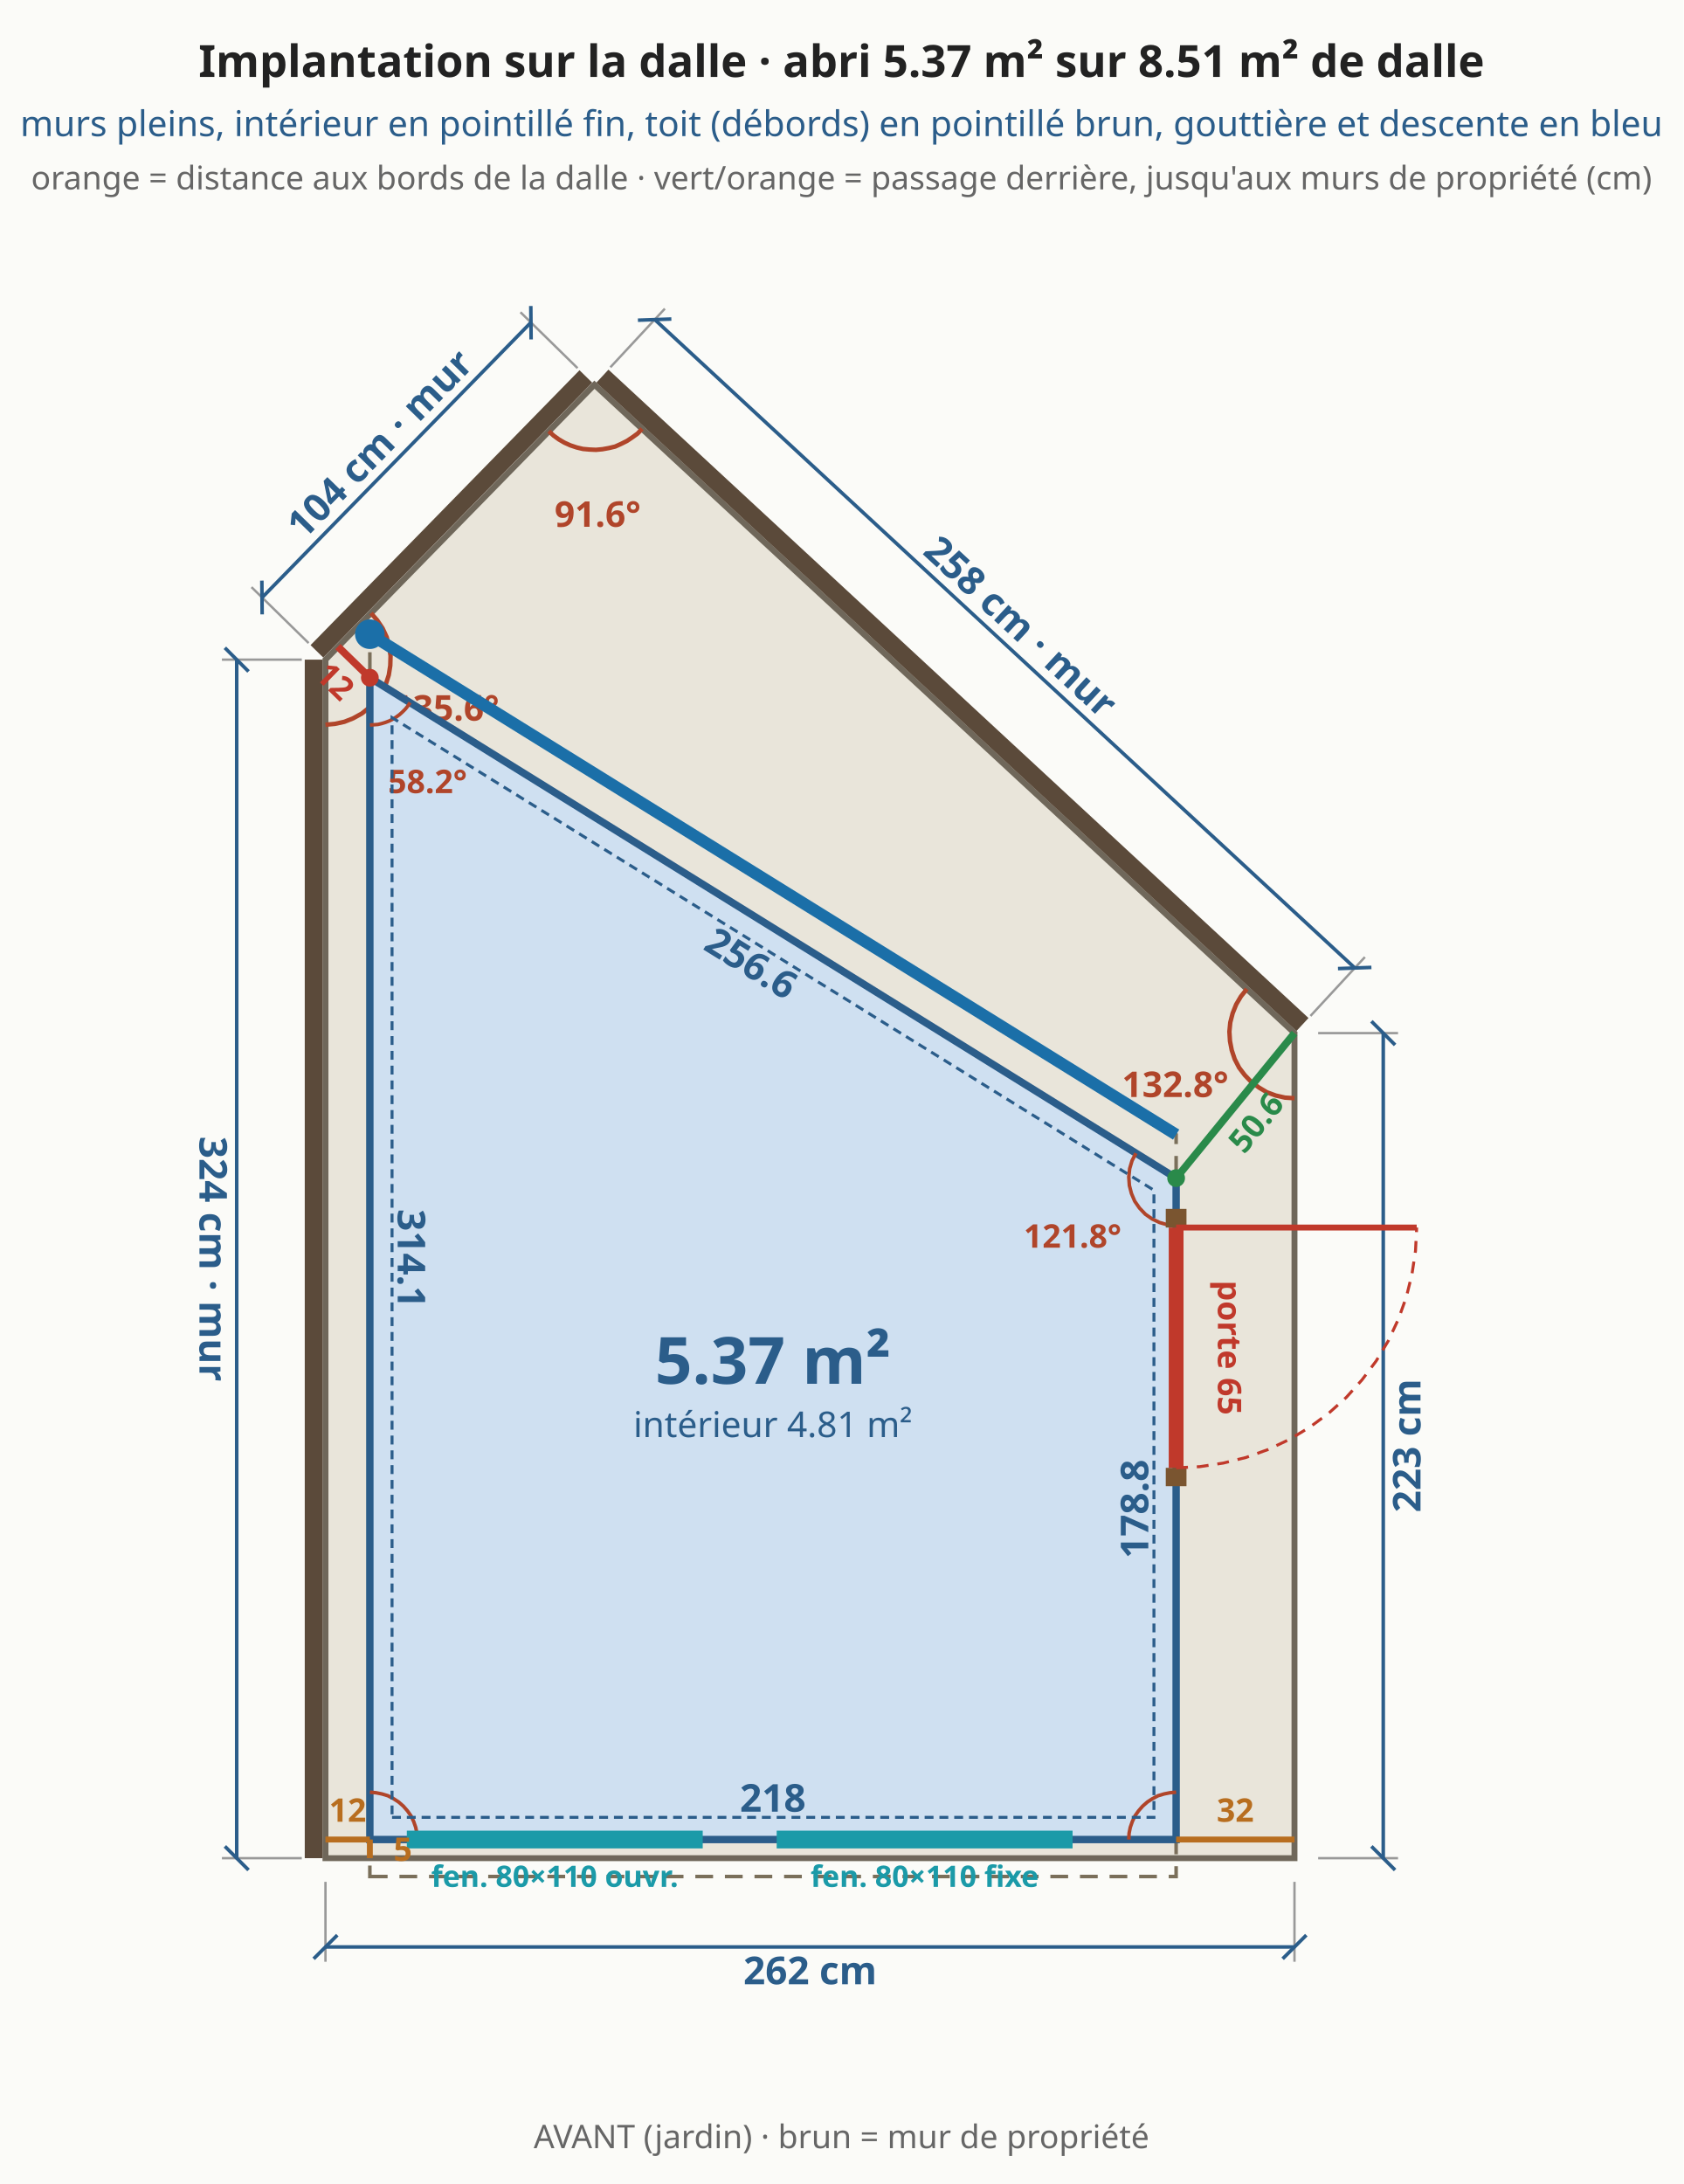
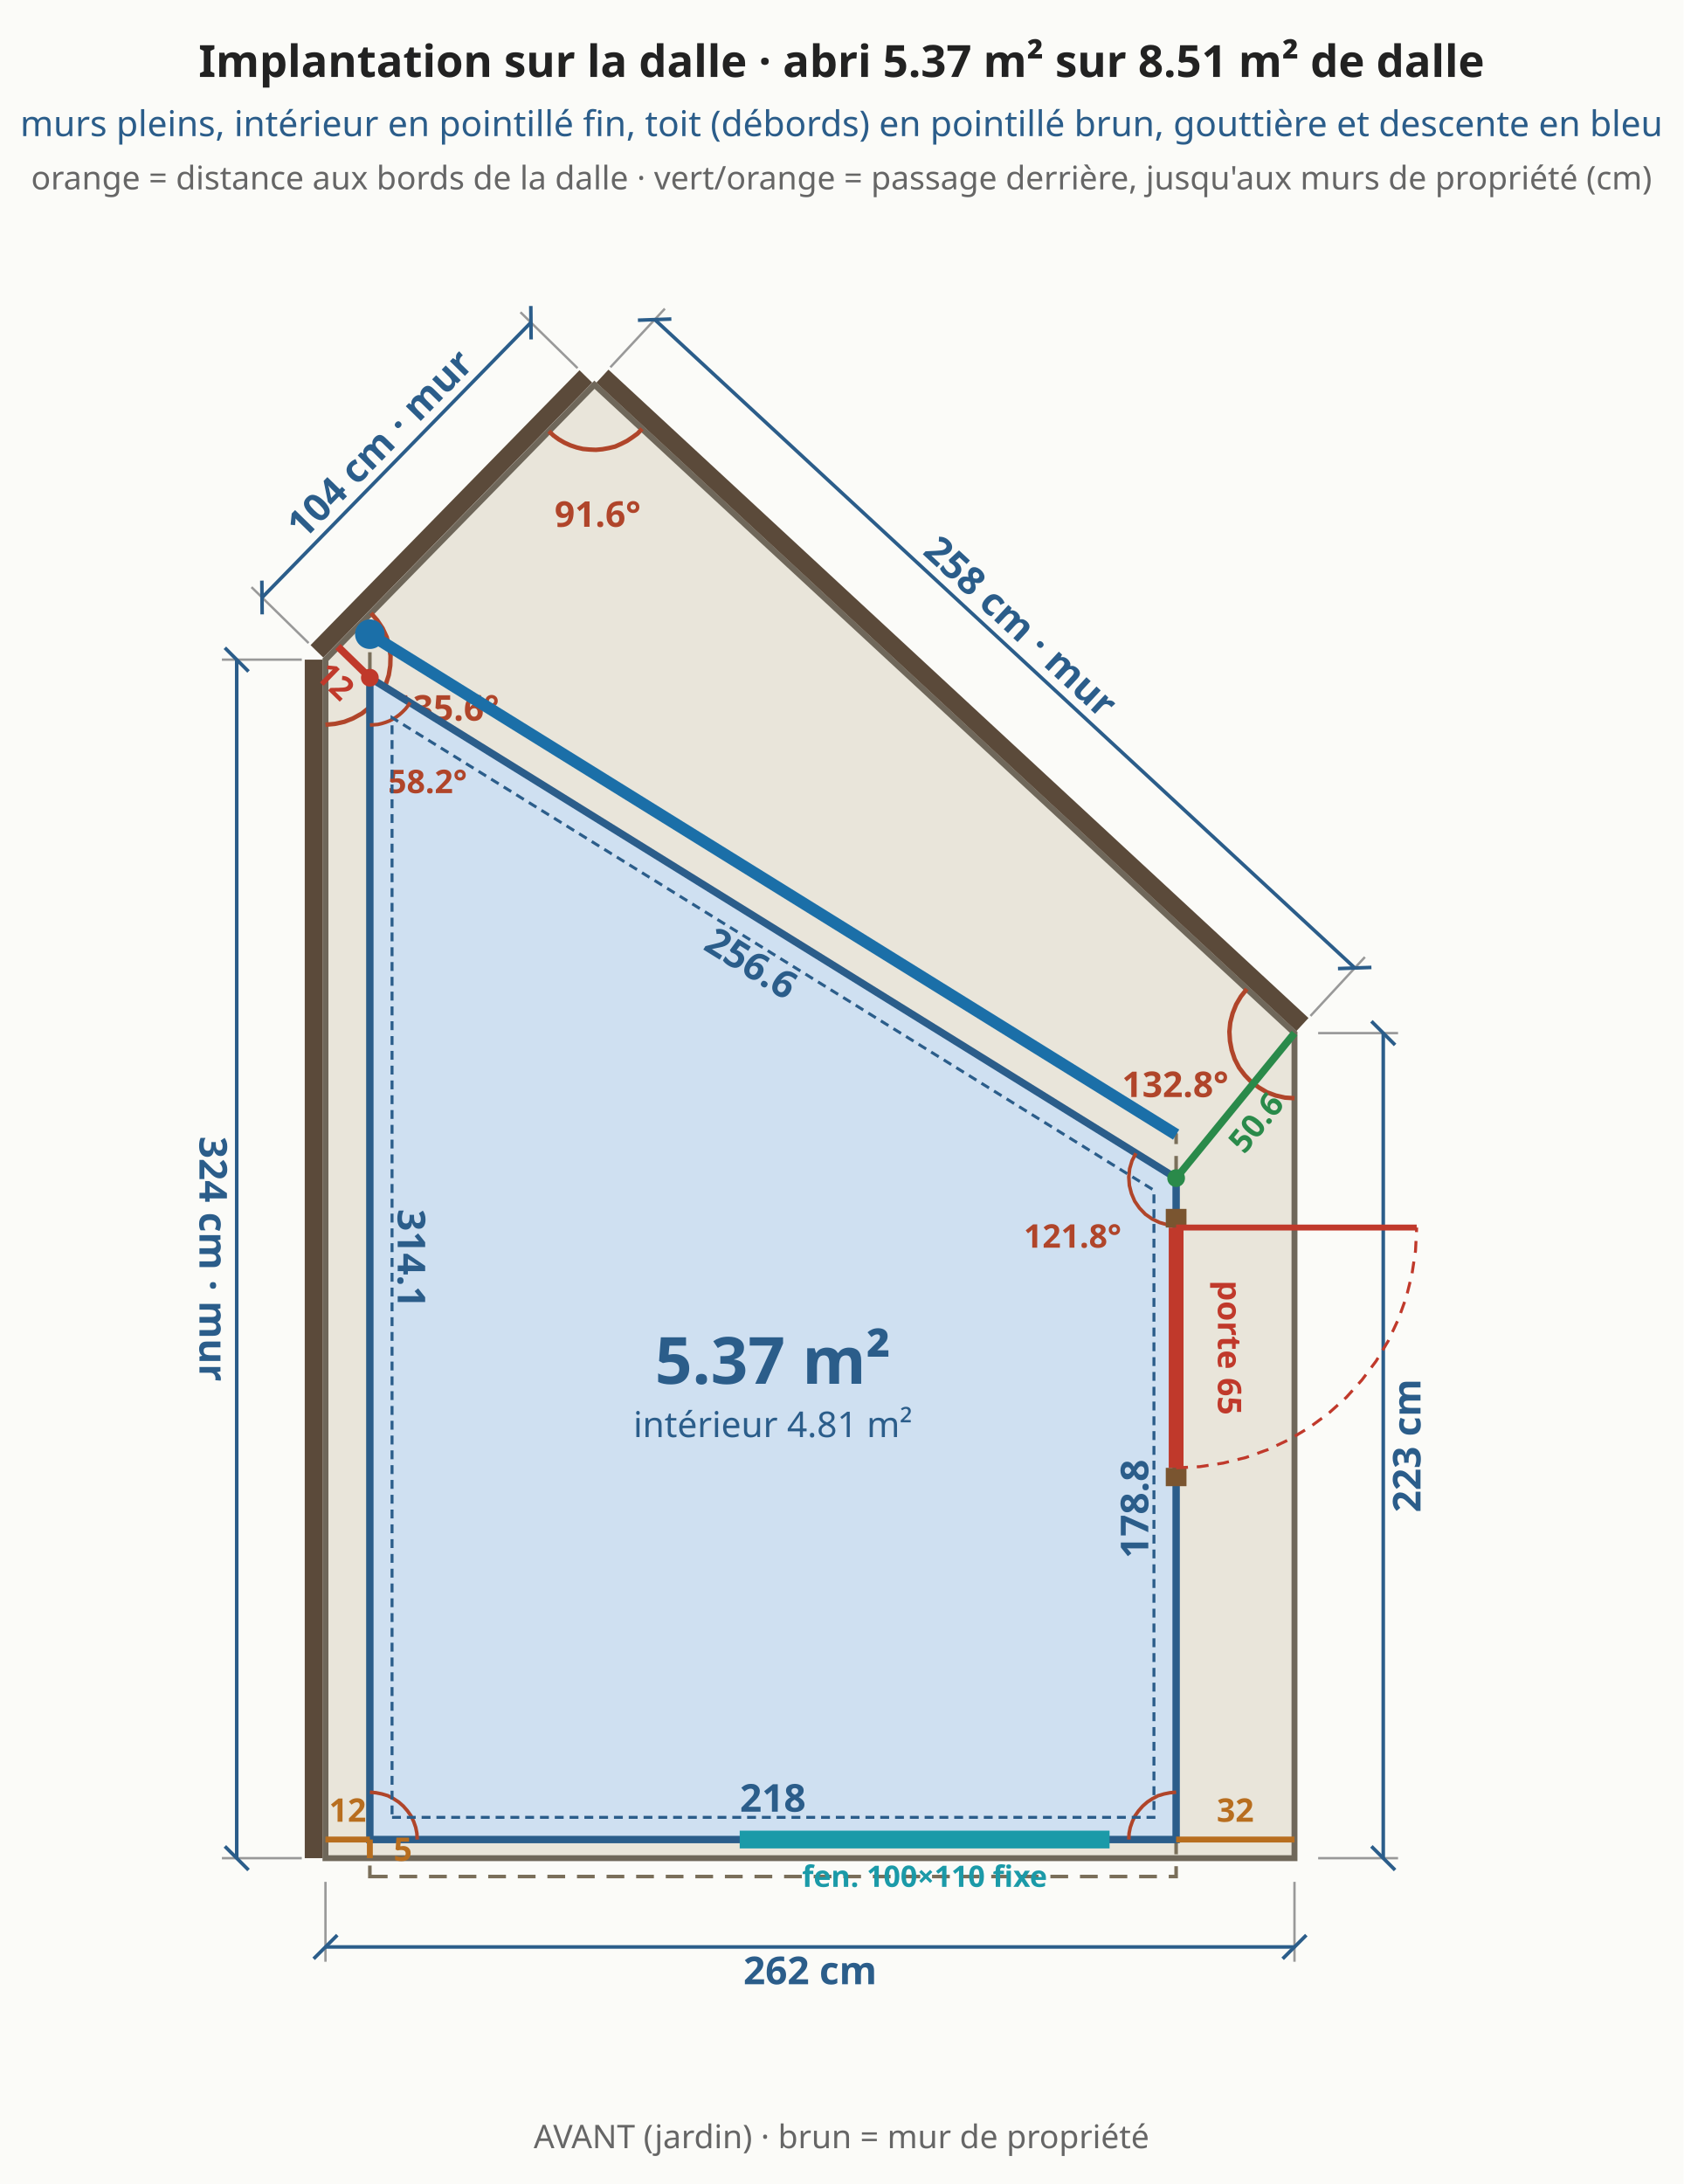
<svg xmlns="http://www.w3.org/2000/svg" viewBox="0 0 569 738" font-family="system-ui,sans-serif" font-size="13">
  <rect width="569" height="738" fill="#fbfbf8" />
  <polygon points="110.0,627.9 437.5,627.9 437.5,349.1 200.9,130.0 110.0,222.9" fill="#e9e5da" stroke="#6f675a" stroke-width="2" />
  <line x1="110.0" y1="635.9" x2="110.0" y2="662.9" stroke="#999" stroke-width="0.8" />
  <line x1="437.5" y1="635.9" x2="437.5" y2="662.9" stroke="#999" stroke-width="0.8" />
  <line x1="110.0" y1="657.9" x2="437.5" y2="657.9" stroke="#2b5d8a" stroke-width="1.2" />
  <line x1="106.0" y1="661.9" x2="114.0" y2="653.9" stroke="#2b5d8a" stroke-width="1.2" />
  <line x1="433.5" y1="661.9" x2="441.5" y2="653.9" stroke="#2b5d8a" stroke-width="1.2" />
  <text x="273.8" y="665.9" text-anchor="middle" dominant-baseline="middle" fill="#2b5d8a" font-size="13" font-weight="bold" transform="rotate(0.0 273.8 665.9)">262 cm</text>
  <line x1="445.5" y1="627.9" x2="472.5" y2="627.9" stroke="#999" stroke-width="0.8" />
  <line x1="445.5" y1="349.1" x2="472.5" y2="349.1" stroke="#999" stroke-width="0.8" />
  <line x1="467.5" y1="627.9" x2="467.5" y2="349.1" stroke="#2b5d8a" stroke-width="1.2" />
  <line x1="471.5" y1="631.9" x2="463.5" y2="623.9" stroke="#2b5d8a" stroke-width="1.2" />
  <line x1="471.5" y1="353.1" x2="463.5" y2="345.1" stroke="#2b5d8a" stroke-width="1.2" />
  <text x="475.5" y="488.5" text-anchor="middle" dominant-baseline="middle" fill="#2b5d8a" font-size="13" font-weight="bold" transform="rotate(-90.0 475.5 488.5)">223 cm</text>
  <line x1="440.2" y1="346.2" x2="203.6" y2="127.1" stroke="#5b4a3a" stroke-width="6" />
  <line x1="442.9" y1="343.3" x2="461.3" y2="323.4" stroke="#999" stroke-width="0.8" />
  <line x1="206.3" y1="124.1" x2="224.7" y2="104.3" stroke="#999" stroke-width="0.8" />
  <line x1="457.9" y1="327.1" x2="221.3" y2="108.0" stroke="#2b5d8a" stroke-width="1.2" />
  <line x1="463.5" y1="326.9" x2="452.2" y2="327.3" stroke="#2b5d8a" stroke-width="1.2" />
  <line x1="226.9" y1="107.8" x2="215.6" y2="108.2" stroke="#2b5d8a" stroke-width="1.2" />
  <text x="345.0" y="211.7" text-anchor="middle" dominant-baseline="middle" fill="#2b5d8a" font-size="13" font-weight="bold" transform="rotate(42.8 345.0 211.7)">258 cm · mur</text>
  <line x1="198.0" y1="127.2" x2="107.1" y2="220.1" stroke="#5b4a3a" stroke-width="6" />
  <line x1="195.2" y1="124.4" x2="175.9" y2="105.5" stroke="#999" stroke-width="0.8" />
  <line x1="104.3" y1="217.3" x2="85.0" y2="198.4" stroke="#999" stroke-width="0.8" />
  <line x1="179.4" y1="109.0" x2="88.6" y2="201.9" stroke="#2b5d8a" stroke-width="1.2" />
  <line x1="179.4" y1="103.4" x2="179.5" y2="114.7" stroke="#2b5d8a" stroke-width="1.2" />
  <line x1="88.5" y1="196.2" x2="88.6" y2="207.6" stroke="#2b5d8a" stroke-width="1.2" />
  <text x="128.3" y="149.9" text-anchor="middle" dominant-baseline="middle" fill="#2b5d8a" font-size="13" font-weight="bold" transform="rotate(-45.6 128.3 149.9)">104 cm · mur</text>
  <line x1="106.0" y1="222.9" x2="106.0" y2="627.9" stroke="#5b4a3a" stroke-width="6" />
  <line x1="102.0" y1="222.9" x2="75.0" y2="222.9" stroke="#999" stroke-width="0.8" />
  <line x1="102.0" y1="627.9" x2="75.0" y2="627.9" stroke="#999" stroke-width="0.8" />
  <line x1="80.0" y1="222.9" x2="80.0" y2="627.9" stroke="#2b5d8a" stroke-width="1.2" />
  <line x1="76.0" y1="218.9" x2="84.0" y2="226.9" stroke="#2b5d8a" stroke-width="1.2" />
  <line x1="76.0" y1="623.9" x2="84.0" y2="631.9" stroke="#2b5d8a" stroke-width="1.2" />
  <text x="72.0" y="425.4" text-anchor="middle" dominant-baseline="middle" fill="#2b5d8a" font-size="13" font-weight="bold" transform="rotate(90.0 72.0 425.4)">324 cm · mur</text>
  <polyline points="421.4,334.2 419.4,336.7 417.8,339.4 416.6,342.4 415.8,345.5 415.5,348.6 415.7,351.8 416.3,354.9 417.3,357.9 418.8,360.8 420.7,363.3 422.9,365.6 425.5,367.5 428.2,369.1 431.2,370.2 434.3,370.9 437.5,371.1" fill="none" stroke="#b0452a" stroke-width="1.5" />
  <text x="397.2" y="370.7" text-anchor="middle" fill="#b0452a" font-size="12" font-weight="bold">132.8°</text>
  <polyline points="185.5,145.7 187.1,147.2 188.9,148.5 190.8,149.6 192.8,150.5 194.9,151.2 197.0,151.7 199.2,151.9 201.4,152.0 203.6,151.8 205.8,151.4 207.9,150.9 209.9,150.0 211.9,149.0 213.7,147.8 215.5,146.5 217.0,144.9" fill="none" stroke="#b0452a" stroke-width="1.5" />
  <text x="202.0" y="178.0" text-anchor="middle" fill="#b0452a" font-size="12" font-weight="bold">91.6°</text>
  <polyline points="110.0,244.9 113.2,244.6 116.4,243.9 119.4,242.7 122.3,241.1 124.8,239.1 127.1,236.8 128.9,234.1 130.4,231.2 131.4,228.1 131.9,224.9 132.0,221.6 131.5,218.4 130.7,215.3 129.3,212.3 127.5,209.6 125.4,207.2" fill="none" stroke="#b0452a" stroke-width="1.5" />
  <text x="150.7" y="243.5" text-anchor="middle" fill="#b0452a" font-size="12" font-weight="bold">135.6°</text>
  <polygon points="125.0,634.1 397.5,634.1 397.5,383.4 125.0,214.3" fill="none" stroke="#7a6f5a" stroke-width="1.2" stroke-dasharray="6 4" />
  <line x1="397.5" y1="383.4" x2="125.0" y2="214.3" stroke="#1b6fa8" stroke-width="4" />
  <circle cx="125.0" cy="214.3" r="5" fill="#1b6fa8" />
  <polygon points="125.0,621.6 397.5,621.6 397.5,398.1 125.0,229.0" fill="#cfe0f1" stroke="#2b5d8a" stroke-width="2.5" />
  <text x="261.2" y="607.6" text-anchor="middle" dominant-baseline="middle" fill="#2b5d8a" font-size="13" font-weight="bold" transform="rotate(0.0 261.2 607.6)">218</text>
  <text x="383.5" y="509.9" text-anchor="middle" dominant-baseline="middle" fill="#2b5d8a" font-size="13" font-weight="bold" transform="rotate(-90.0 383.5 509.9)">178.8</text>
  <text x="253.9" y="325.5" text-anchor="middle" dominant-baseline="middle" fill="#2b5d8a" font-size="13" font-weight="bold" transform="rotate(31.8 253.9 325.5)">256.6</text>
  <text x="139.0" y="425.3" text-anchor="middle" dominant-baseline="middle" fill="#2b5d8a" font-size="13" font-weight="bold" transform="rotate(90.0 139.0 425.3)">314.1</text>
  <polyline points="141.0,621.6 140.9,619.5 140.5,617.5 139.8,615.5 138.9,613.6 137.7,611.9 136.3,610.3 134.7,608.9 133.0,607.8 131.1,606.8 129.1,606.2 127.1,605.8 125.0,605.6" fill="none" stroke="#b0452a" stroke-width="1.2" />
  <polyline points="397.5,605.6 395.4,605.8 393.4,606.2 391.4,606.8 389.5,607.8 387.8,608.9 386.2,610.3 384.8,611.9 383.6,613.6 382.7,615.5 382.0,617.5 381.6,619.5 381.5,621.6" fill="none" stroke="#b0452a" stroke-width="1.2" />
  <polyline points="383.9,389.7 382.6,392.2 381.8,394.9 381.5,397.7 381.7,400.6 382.4,403.3 383.5,405.9 385.1,408.2 387.1,410.3 389.4,411.9 391.9,413.1 394.7,413.9 397.5,414.1" fill="none" stroke="#b0452a" stroke-width="1.2" />
  <text x="362.5" y="421.6" text-anchor="middle" fill="#b0452a" font-size="11" font-weight="bold">121.8°</text>
  <polyline points="125.0,245.0 126.4,244.9 127.7,244.8 129.0,244.5 130.3,244.1 131.6,243.6 132.8,243.0 133.9,242.3 135.0,241.5 136.0,240.6 137.0,239.6 137.8,238.6 138.6,237.4" fill="none" stroke="#b0452a" stroke-width="1.2" />
  <text x="144.5" y="268.0" text-anchor="middle" fill="#b0452a" font-size="11" font-weight="bold">58.2°</text>
-   <line x1="137.5" y1="621.6" x2="237.5" y2="621.6" stroke="#1b9aa8" stroke-width="6" />
-   <text x="187.5" y="637.6" text-anchor="middle" fill="#1b9aa8" font-size="10" font-weight="bold">fen. 80×110 ouvr.</text>
-   <line x1="262.5" y1="621.6" x2="362.5" y2="621.6" stroke="#1b9aa8" stroke-width="6" />
-   <text x="312.5" y="637.6" text-anchor="middle" fill="#1b9aa8" font-size="10" font-weight="bold">fen. 80×110 fixe</text>
+   <line x1="250.0" y1="621.6" x2="375.0" y2="621.6" stroke="#1b9aa8" stroke-width="6" />
+   <text x="312.5" y="637.6" text-anchor="middle" fill="#1b9aa8" font-size="10" font-weight="bold">fen. 100×110 fixe</text>
  <line x1="397.5" y1="502.2" x2="397.5" y2="496.0" stroke="#7a5530" stroke-width="7" />
  <line x1="397.5" y1="414.8" x2="397.5" y2="408.5" stroke="#7a5530" stroke-width="7" />
  <line x1="397.5" y1="496.0" x2="397.5" y2="414.8" stroke="#c0392b" stroke-width="5" />
  <line x1="397.5" y1="414.8" x2="478.8" y2="414.8" stroke="#c0392b" stroke-width="2" />
  <polyline points="397.5,496.0 405.5,495.6 413.4,494.4 421.1,492.5 428.6,489.8 435.8,486.4 442.6,482.3 449.0,477.6 455.0,472.2 460.3,466.3 465.1,459.9 469.2,453.1 472.6,445.8 475.3,438.3 477.2,430.6 478.4,422.7 478.8,414.8" fill="none" stroke="#c0392b" stroke-width="1" stroke-dasharray="4 3" />
  <text x="415.5" y="455.4" text-anchor="middle" dominant-baseline="middle" fill="#c0392b" font-size="11" font-weight="bold" transform="rotate(90.0 415.5 455.4)">porte 65</text>
  <line x1="397.5" y1="398.1" x2="437.5" y2="349.1" stroke="#2a8a4a" stroke-width="2.5" />
  <circle cx="397.5" cy="398.1" r="3" fill="#2a8a4a" />
  <text x="424.5" y="379.3" text-anchor="middle" dominant-baseline="middle" fill="#2a8a4a" font-size="11" font-weight="bold" transform="rotate(-50.8 424.5 379.3)">50.6</text>
  <line x1="125.0" y1="229.0" x2="114.2" y2="218.5" stroke="#c0392b" stroke-width="2.5" />
  <circle cx="125.0" cy="229.0" r="3" fill="#c0392b" />
  <text x="113.3" y="230.2" text-anchor="middle" dominant-baseline="middle" fill="#c0392b" font-size="11" font-weight="bold" transform="rotate(44.3 113.3 230.2)">12</text>
  <text x="261.2" y="467.6" text-anchor="middle" fill="#2b5d8a" font-size="22" font-weight="bold">5.37 m²</text>
  <text x="261.2" y="485.6" text-anchor="middle" fill="#2b5d8a" font-size="12" font-weight="normal">intérieur 4.81 m²</text>
  <polygon points="132.5,614.1 390.0,614.1 390.0,402.2 132.5,242.5" fill="none" stroke="#2b5d8a" stroke-width="1" stroke-dasharray="3 2" />
  <line x1="125.0" y1="621.6" x2="125.0" y2="627.9" stroke="#b86e1f" stroke-width="2" />
  <text x="133.0" y="628.8" text-anchor="start" fill="#b86e1f" font-size="11" font-weight="bold">5</text>
  <line x1="397.5" y1="621.6" x2="437.5" y2="621.6" stroke="#b86e1f" stroke-width="2" />
  <text x="417.5" y="615.6" text-anchor="middle" fill="#b86e1f" font-size="11" font-weight="bold">32</text>
  <line x1="125.0" y1="621.6" x2="110.0" y2="621.6" stroke="#b86e1f" stroke-width="2" />
  <text x="117.5" y="615.6" text-anchor="middle" fill="#b86e1f" font-size="11" font-weight="bold">12</text>
  <text x="284.4" y="26.0" text-anchor="middle" fill="#222" font-size="15" font-weight="bold">Implantation sur la dalle · abri 5.37 m² sur 8.51 m² de dalle</text>
  <text x="284.4" y="46.0" text-anchor="middle" fill="#2b5d8a" font-size="12" font-weight="normal">murs pleins, intérieur en pointillé fin, toit (débords) en pointillé brun, gouttière et descente en bleu</text>
  <text x="284.4" y="64.0" text-anchor="middle" fill="#666" font-size="11" font-weight="normal">orange = distance aux bords de la dalle · vert/orange = passage derrière, jusqu'aux murs de propriété (cm)</text>
  <text x="284.4" y="725.9" text-anchor="middle" fill="#666" font-size="11" font-weight="normal">AVANT (jardin) · brun = mur de propriété</text>
</svg>
